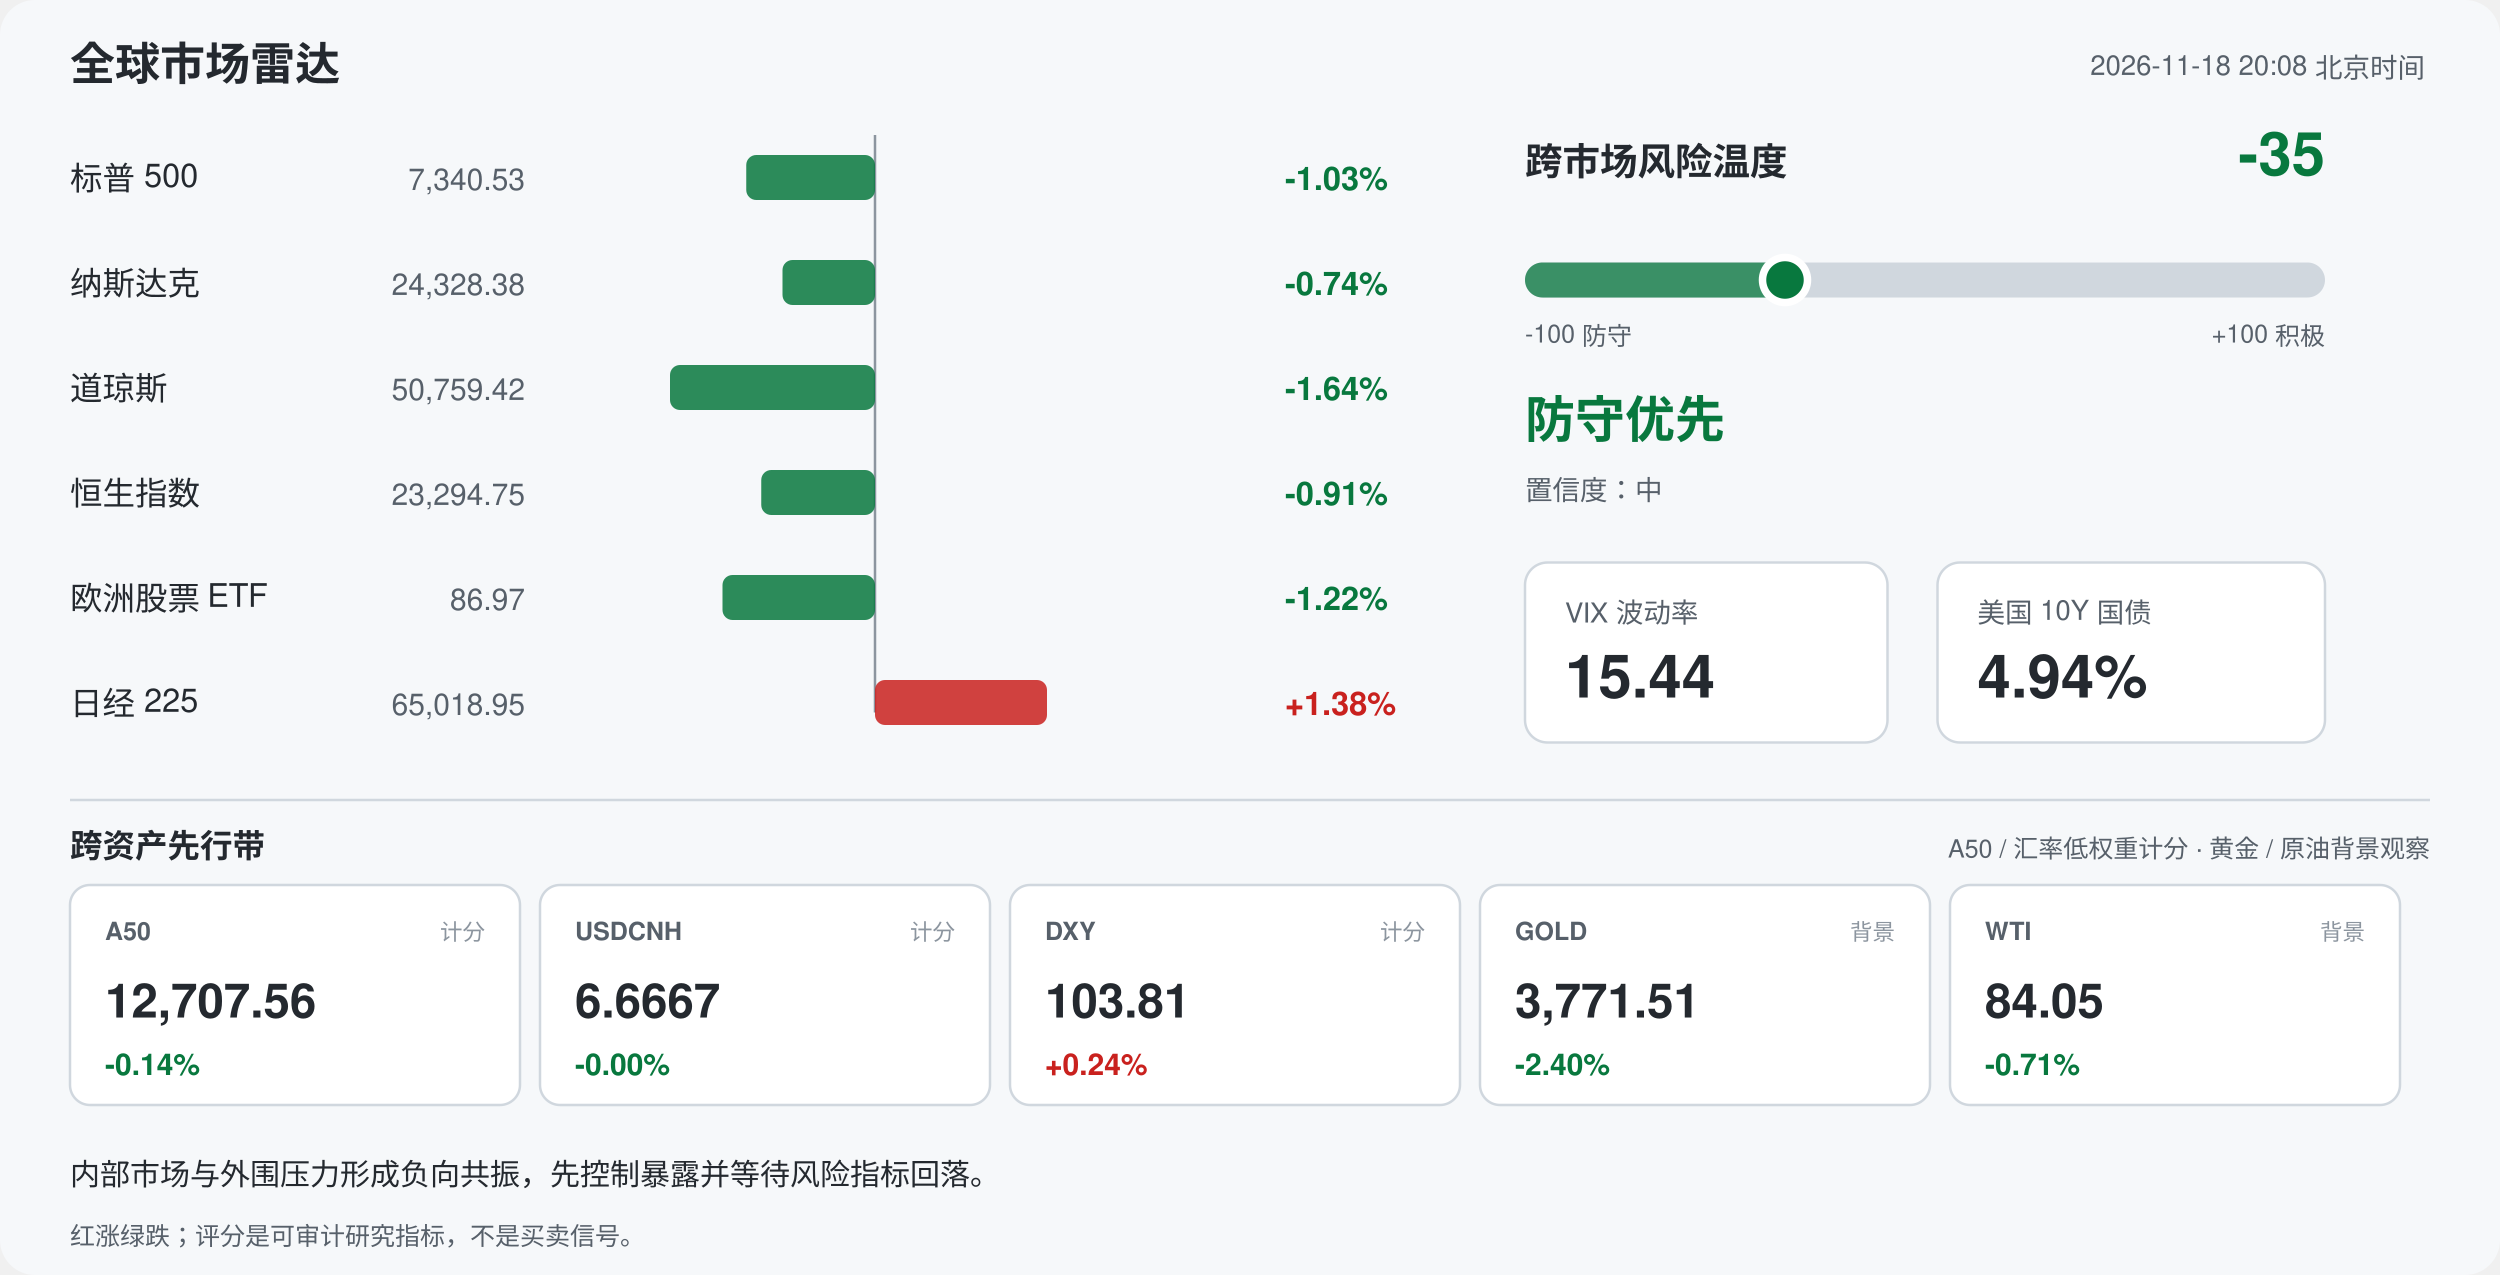
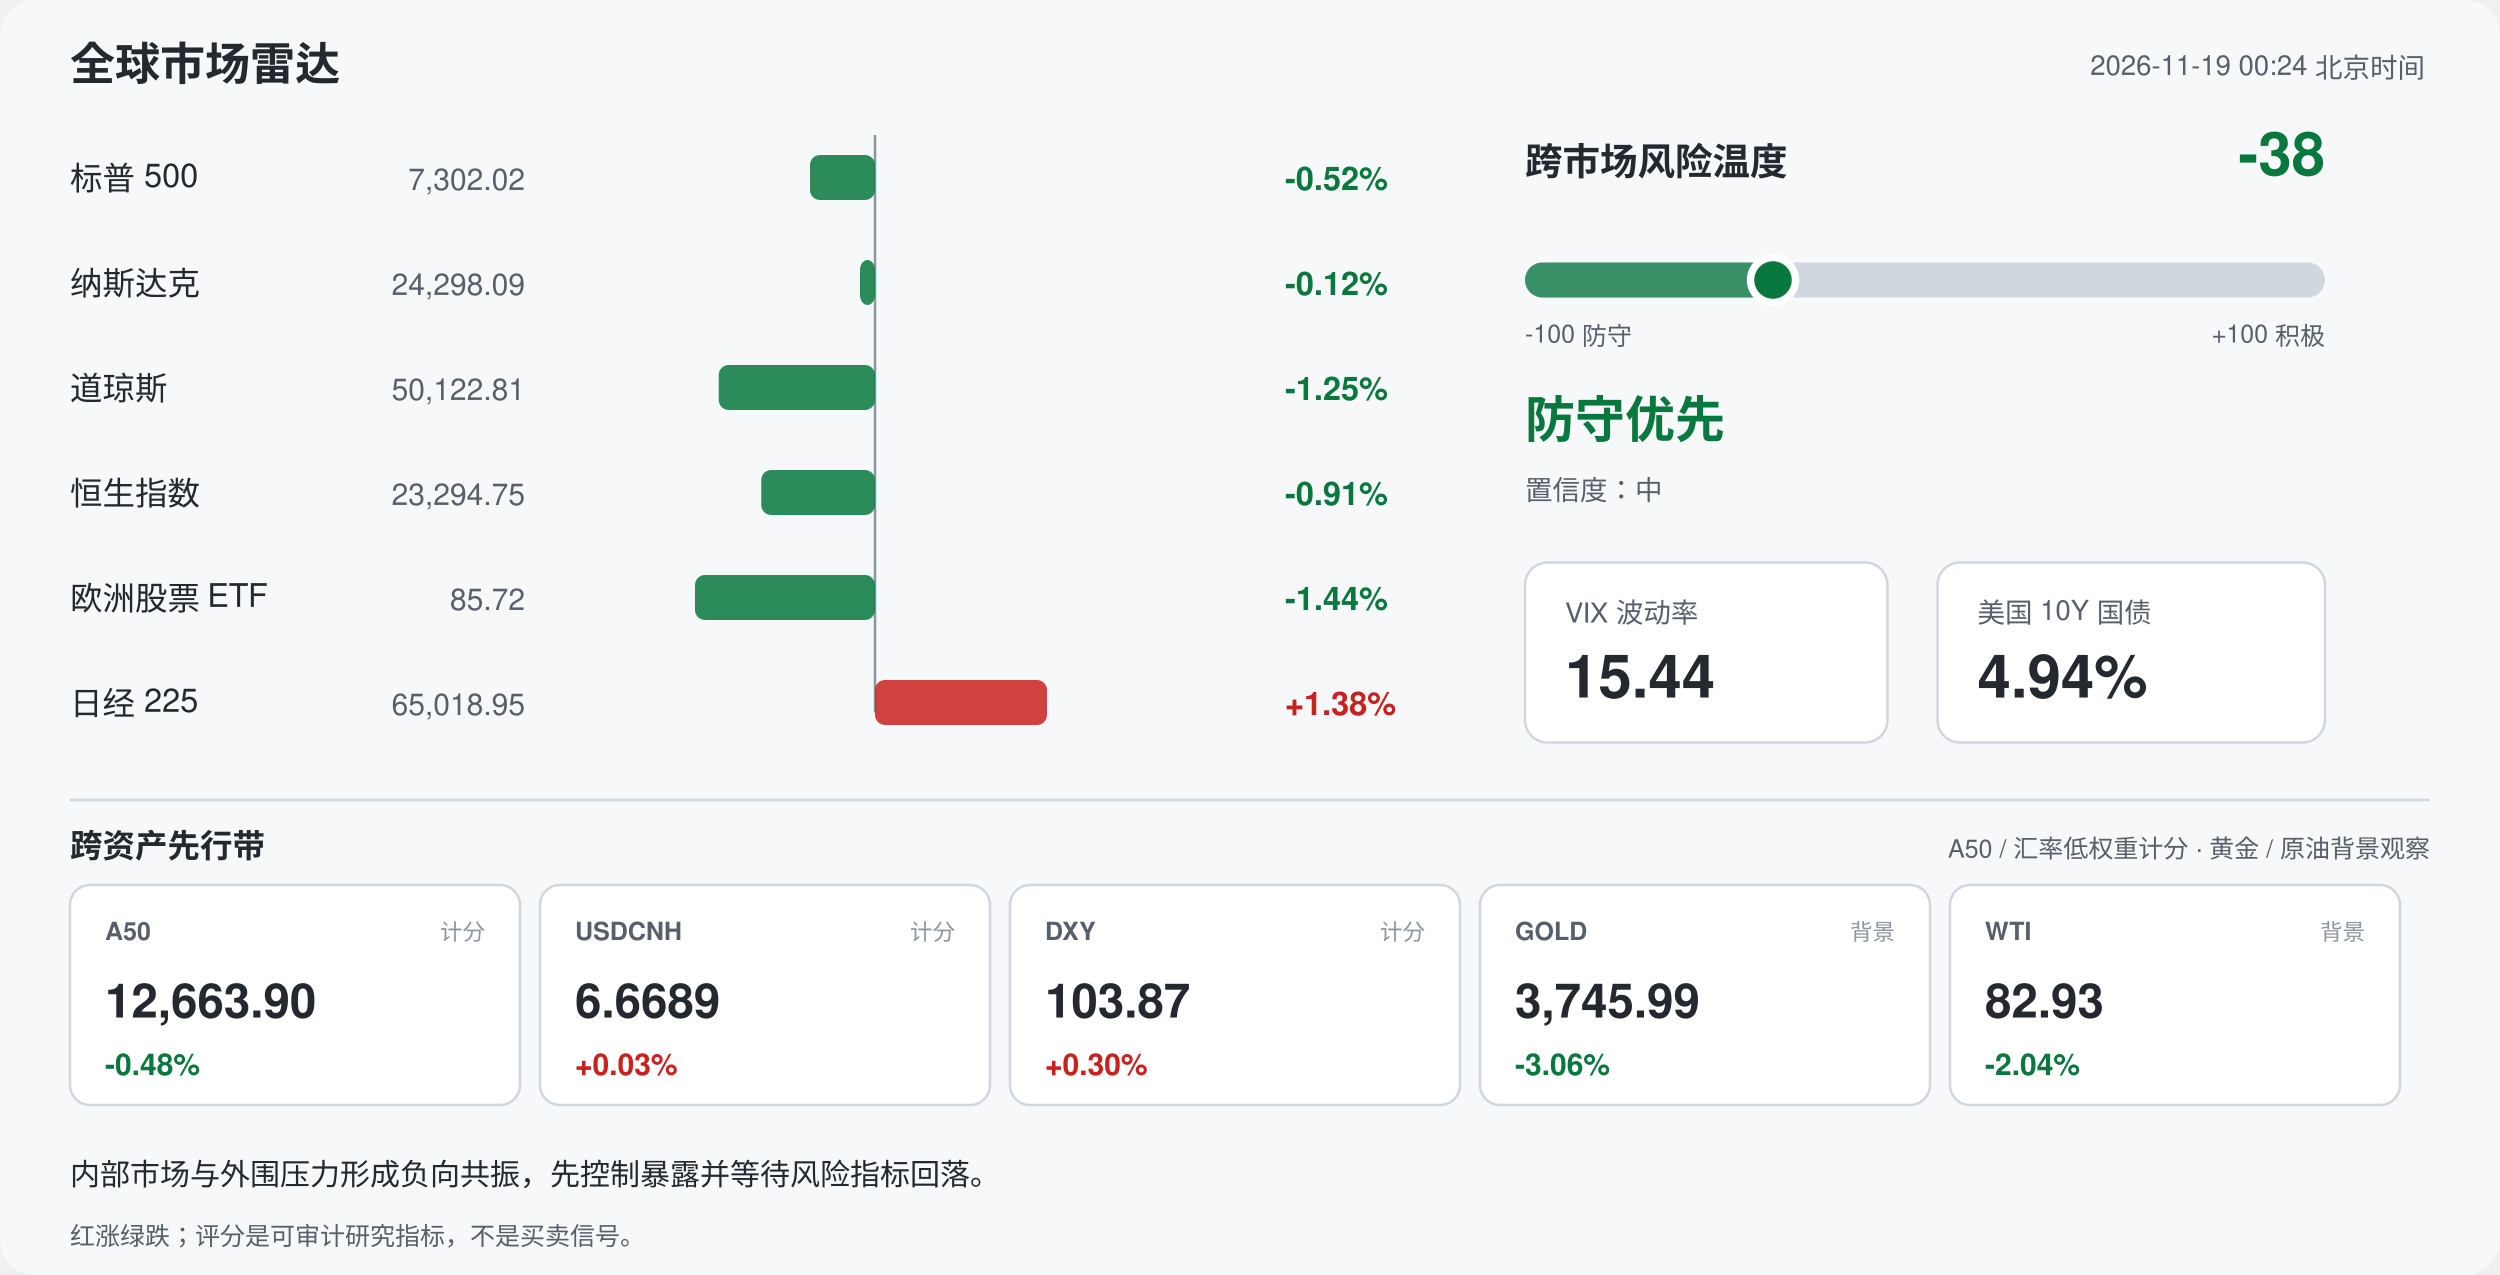
<svg xmlns="http://www.w3.org/2000/svg" width="1000" height="510" viewBox="0 0 1000 510" font-family="-apple-system,Segoe UI,Helvetica,Arial,sans-serif">
  <rect width="1000" height="510" rx="14" fill="#f6f8fa" />
  <text x="28" y="32" font-size="18" font-weight="700" fill="#24292f">全球市场雷达</text>
-   <text x="970" y="30" font-size="11" fill="#57606a" text-anchor="end">2026-11-18 20:08 北京时间</text>
+   <text x="970" y="30" font-size="11" fill="#57606a" text-anchor="end">2026-11-19 00:24 北京时间</text>
  <line x1="350" y1="54" x2="350" y2="285" stroke="#8c959f" stroke-width="1" />
  <text x="28" y="76" font-size="13" fill="#24292f">标普 500</text>
-   <text x="210" y="76" font-size="12" fill="#57606a" text-anchor="end">7,340.53</text>
-   <rect x="298.5" y="62" width="51.5" height="18" rx="4" fill="#08783e" opacity="0.85" />
-   <text x="514" y="76" font-size="13" font-weight="600" fill="#08783e">-1.03%</text>
+   <text x="210" y="76" font-size="12" fill="#57606a" text-anchor="end">7,302.02</text>
+   <rect x="324.0" y="62" width="26.0" height="18" rx="4" fill="#08783e" opacity="0.85" />
+   <text x="514" y="76" font-size="13" font-weight="600" fill="#08783e">-0.52%</text>
  <text x="28" y="118" font-size="13" fill="#24292f">纳斯达克</text>
-   <text x="210" y="118" font-size="12" fill="#57606a" text-anchor="end">24,328.38</text>
-   <rect x="313.0" y="104" width="37.0" height="18" rx="4" fill="#08783e" opacity="0.85" />
-   <text x="514" y="118" font-size="13" font-weight="600" fill="#08783e">-0.74%</text>
+   <text x="210" y="118" font-size="12" fill="#57606a" text-anchor="end">24,298.09</text>
+   <rect x="344.0" y="104" width="6.0" height="18" rx="4" fill="#08783e" opacity="0.85" />
+   <text x="514" y="118" font-size="13" font-weight="600" fill="#08783e">-0.12%</text>
  <text x="28" y="160" font-size="13" fill="#24292f">道琼斯</text>
-   <text x="210" y="160" font-size="12" fill="#57606a" text-anchor="end">50,759.42</text>
-   <rect x="268.0" y="146" width="82.0" height="18" rx="4" fill="#08783e" opacity="0.85" />
-   <text x="514" y="160" font-size="13" font-weight="600" fill="#08783e">-1.64%</text>
+   <text x="210" y="160" font-size="12" fill="#57606a" text-anchor="end">50,122.81</text>
+   <rect x="287.5" y="146" width="62.5" height="18" rx="4" fill="#08783e" opacity="0.85" />
+   <text x="514" y="160" font-size="13" font-weight="600" fill="#08783e">-1.25%</text>
  <text x="28" y="202" font-size="13" fill="#24292f">恒生指数</text>
  <text x="210" y="202" font-size="12" fill="#57606a" text-anchor="end">23,294.75</text>
  <rect x="304.5" y="188" width="45.5" height="18" rx="4" fill="#08783e" opacity="0.85" />
  <text x="514" y="202" font-size="13" font-weight="600" fill="#08783e">-0.91%</text>
  <text x="28" y="244" font-size="13" fill="#24292f">欧洲股票 ETF</text>
-   <text x="210" y="244" font-size="12" fill="#57606a" text-anchor="end">86.97</text>
-   <rect x="289.0" y="230" width="61.0" height="18" rx="4" fill="#08783e" opacity="0.85" />
-   <text x="514" y="244" font-size="13" font-weight="600" fill="#08783e">-1.22%</text>
+   <text x="210" y="244" font-size="12" fill="#57606a" text-anchor="end">85.72</text>
+   <rect x="278.0" y="230" width="72.0" height="18" rx="4" fill="#08783e" opacity="0.85" />
+   <text x="514" y="244" font-size="13" font-weight="600" fill="#08783e">-1.44%</text>
  <text x="28" y="286" font-size="13" fill="#24292f">日经 225</text>
  <text x="210" y="286" font-size="12" fill="#57606a" text-anchor="end">65,018.95</text>
  <rect x="350.0" y="272" width="68.8" height="18" rx="4" fill="#c9211e" opacity="0.85" />
  <text x="514" y="286" font-size="13" font-weight="600" fill="#c9211e">+1.38%</text>
  <text x="610" y="70" font-size="15" font-weight="700" fill="#24292f">跨市场风险温度</text>
-   <text x="930" y="70" font-size="24" font-weight="700" fill="#08783e" text-anchor="end">-35</text>
+   <text x="930" y="70" font-size="24" font-weight="700" fill="#08783e" text-anchor="end">-38</text>
  <rect x="610" y="105" width="320" height="14" rx="7" fill="#d0d7de" />
-   <rect x="610" y="105" width="104.0" height="14" rx="7" fill="#08783e" opacity="0.75" />
-   <circle cx="714.0" cy="112" r="9" fill="#08783e" stroke="#ffffff" stroke-width="3" />
+   <rect x="610" y="105" width="99.2" height="14" rx="7" fill="#08783e" opacity="0.75" />
+   <circle cx="709.2" cy="112" r="9" fill="#08783e" stroke="#ffffff" stroke-width="3" />
  <text x="610" y="137" font-size="10" fill="#57606a">-100 防守</text>
  <text x="930" y="137" font-size="10" fill="#57606a" text-anchor="end">+100 积极</text>
  <text x="610" y="175" font-size="20" font-weight="700" fill="#08783e">防守优先</text>
  <text x="610" y="200" font-size="11" fill="#57606a">置信度：中</text>
  <rect x="610" y="225" width="145" height="72" rx="9" fill="#ffffff" stroke="#d0d7de" />
  <text x="626" y="249" font-size="11" fill="#57606a">VIX 波动率</text>
  <text x="626" y="279" font-size="24" font-weight="700" fill="#24292f">15.44</text>
  <rect x="775" y="225" width="155" height="72" rx="9" fill="#ffffff" stroke="#d0d7de" />
  <text x="791" y="249" font-size="11" fill="#57606a">美国 10Y 国债</text>
  <text x="791" y="279" font-size="24" font-weight="700" fill="#24292f">4.94%</text>
  <line x1="28" y1="320" x2="972" y2="320" stroke="#d0d7de" />
  <text x="28" y="343" font-size="13" font-weight="700" fill="#24292f">跨资产先行带</text>
  <text x="972" y="343" font-size="10" fill="#57606a" text-anchor="end">A50 / 汇率低权重计分 · 黄金 / 原油背景观察</text>
  <rect x="28" y="354" width="180" height="88" rx="8" fill="#ffffff" stroke="#d0d7de" />
  <text x="42" y="376" font-size="10" font-weight="700" fill="#57606a">A50</text>
  <text x="194" y="376" font-size="9" fill="#8c959f" text-anchor="end">计分</text>
-   <text x="42" y="407" font-size="19" font-weight="700" fill="#24292f">12,707.56</text>
-   <text x="42" y="430" font-size="12" font-weight="700" fill="#08783e">-0.14%</text>
+   <text x="42" y="407" font-size="19" font-weight="700" fill="#24292f">12,663.90</text>
+   <text x="42" y="430" font-size="12" font-weight="700" fill="#08783e">-0.48%</text>
  <rect x="216" y="354" width="180" height="88" rx="8" fill="#ffffff" stroke="#d0d7de" />
  <text x="230" y="376" font-size="10" font-weight="700" fill="#57606a">USDCNH</text>
  <text x="382" y="376" font-size="9" fill="#8c959f" text-anchor="end">计分</text>
-   <text x="230" y="407" font-size="19" font-weight="700" fill="#24292f">6.6667</text>
-   <text x="230" y="430" font-size="12" font-weight="700" fill="#08783e">-0.00%</text>
+   <text x="230" y="407" font-size="19" font-weight="700" fill="#24292f">6.6689</text>
+   <text x="230" y="430" font-size="12" font-weight="700" fill="#c9211e">+0.03%</text>
  <rect x="404" y="354" width="180" height="88" rx="8" fill="#ffffff" stroke="#d0d7de" />
  <text x="418" y="376" font-size="10" font-weight="700" fill="#57606a">DXY</text>
  <text x="570" y="376" font-size="9" fill="#8c959f" text-anchor="end">计分</text>
-   <text x="418" y="407" font-size="19" font-weight="700" fill="#24292f">103.81</text>
-   <text x="418" y="430" font-size="12" font-weight="700" fill="#c9211e">+0.24%</text>
+   <text x="418" y="407" font-size="19" font-weight="700" fill="#24292f">103.87</text>
+   <text x="418" y="430" font-size="12" font-weight="700" fill="#c9211e">+0.30%</text>
  <rect x="592" y="354" width="180" height="88" rx="8" fill="#ffffff" stroke="#d0d7de" />
  <text x="606" y="376" font-size="10" font-weight="700" fill="#57606a">GOLD</text>
  <text x="758" y="376" font-size="9" fill="#8c959f" text-anchor="end">背景</text>
-   <text x="606" y="407" font-size="19" font-weight="700" fill="#24292f">3,771.51</text>
-   <text x="606" y="430" font-size="12" font-weight="700" fill="#08783e">-2.40%</text>
+   <text x="606" y="407" font-size="19" font-weight="700" fill="#24292f">3,745.99</text>
+   <text x="606" y="430" font-size="12" font-weight="700" fill="#08783e">-3.06%</text>
  <rect x="780" y="354" width="180" height="88" rx="8" fill="#ffffff" stroke="#d0d7de" />
  <text x="794" y="376" font-size="10" font-weight="700" fill="#57606a">WTI</text>
  <text x="946" y="376" font-size="9" fill="#8c959f" text-anchor="end">背景</text>
-   <text x="794" y="407" font-size="19" font-weight="700" fill="#24292f">84.05</text>
-   <text x="794" y="430" font-size="12" font-weight="700" fill="#08783e">-0.71%</text>
+   <text x="794" y="407" font-size="19" font-weight="700" fill="#24292f">82.93</text>
+   <text x="794" y="430" font-size="12" font-weight="700" fill="#08783e">-2.04%</text>
  <text x="28" y="474" font-size="12" fill="#24292f">内部市场与外围压力形成负向共振，先控制暴露并等待风险指标回落。</text>
  <text x="28" y="498" font-size="10" fill="#57606a">红涨绿跌；评分是可审计研究指标，不是买卖信号。</text>
</svg>
